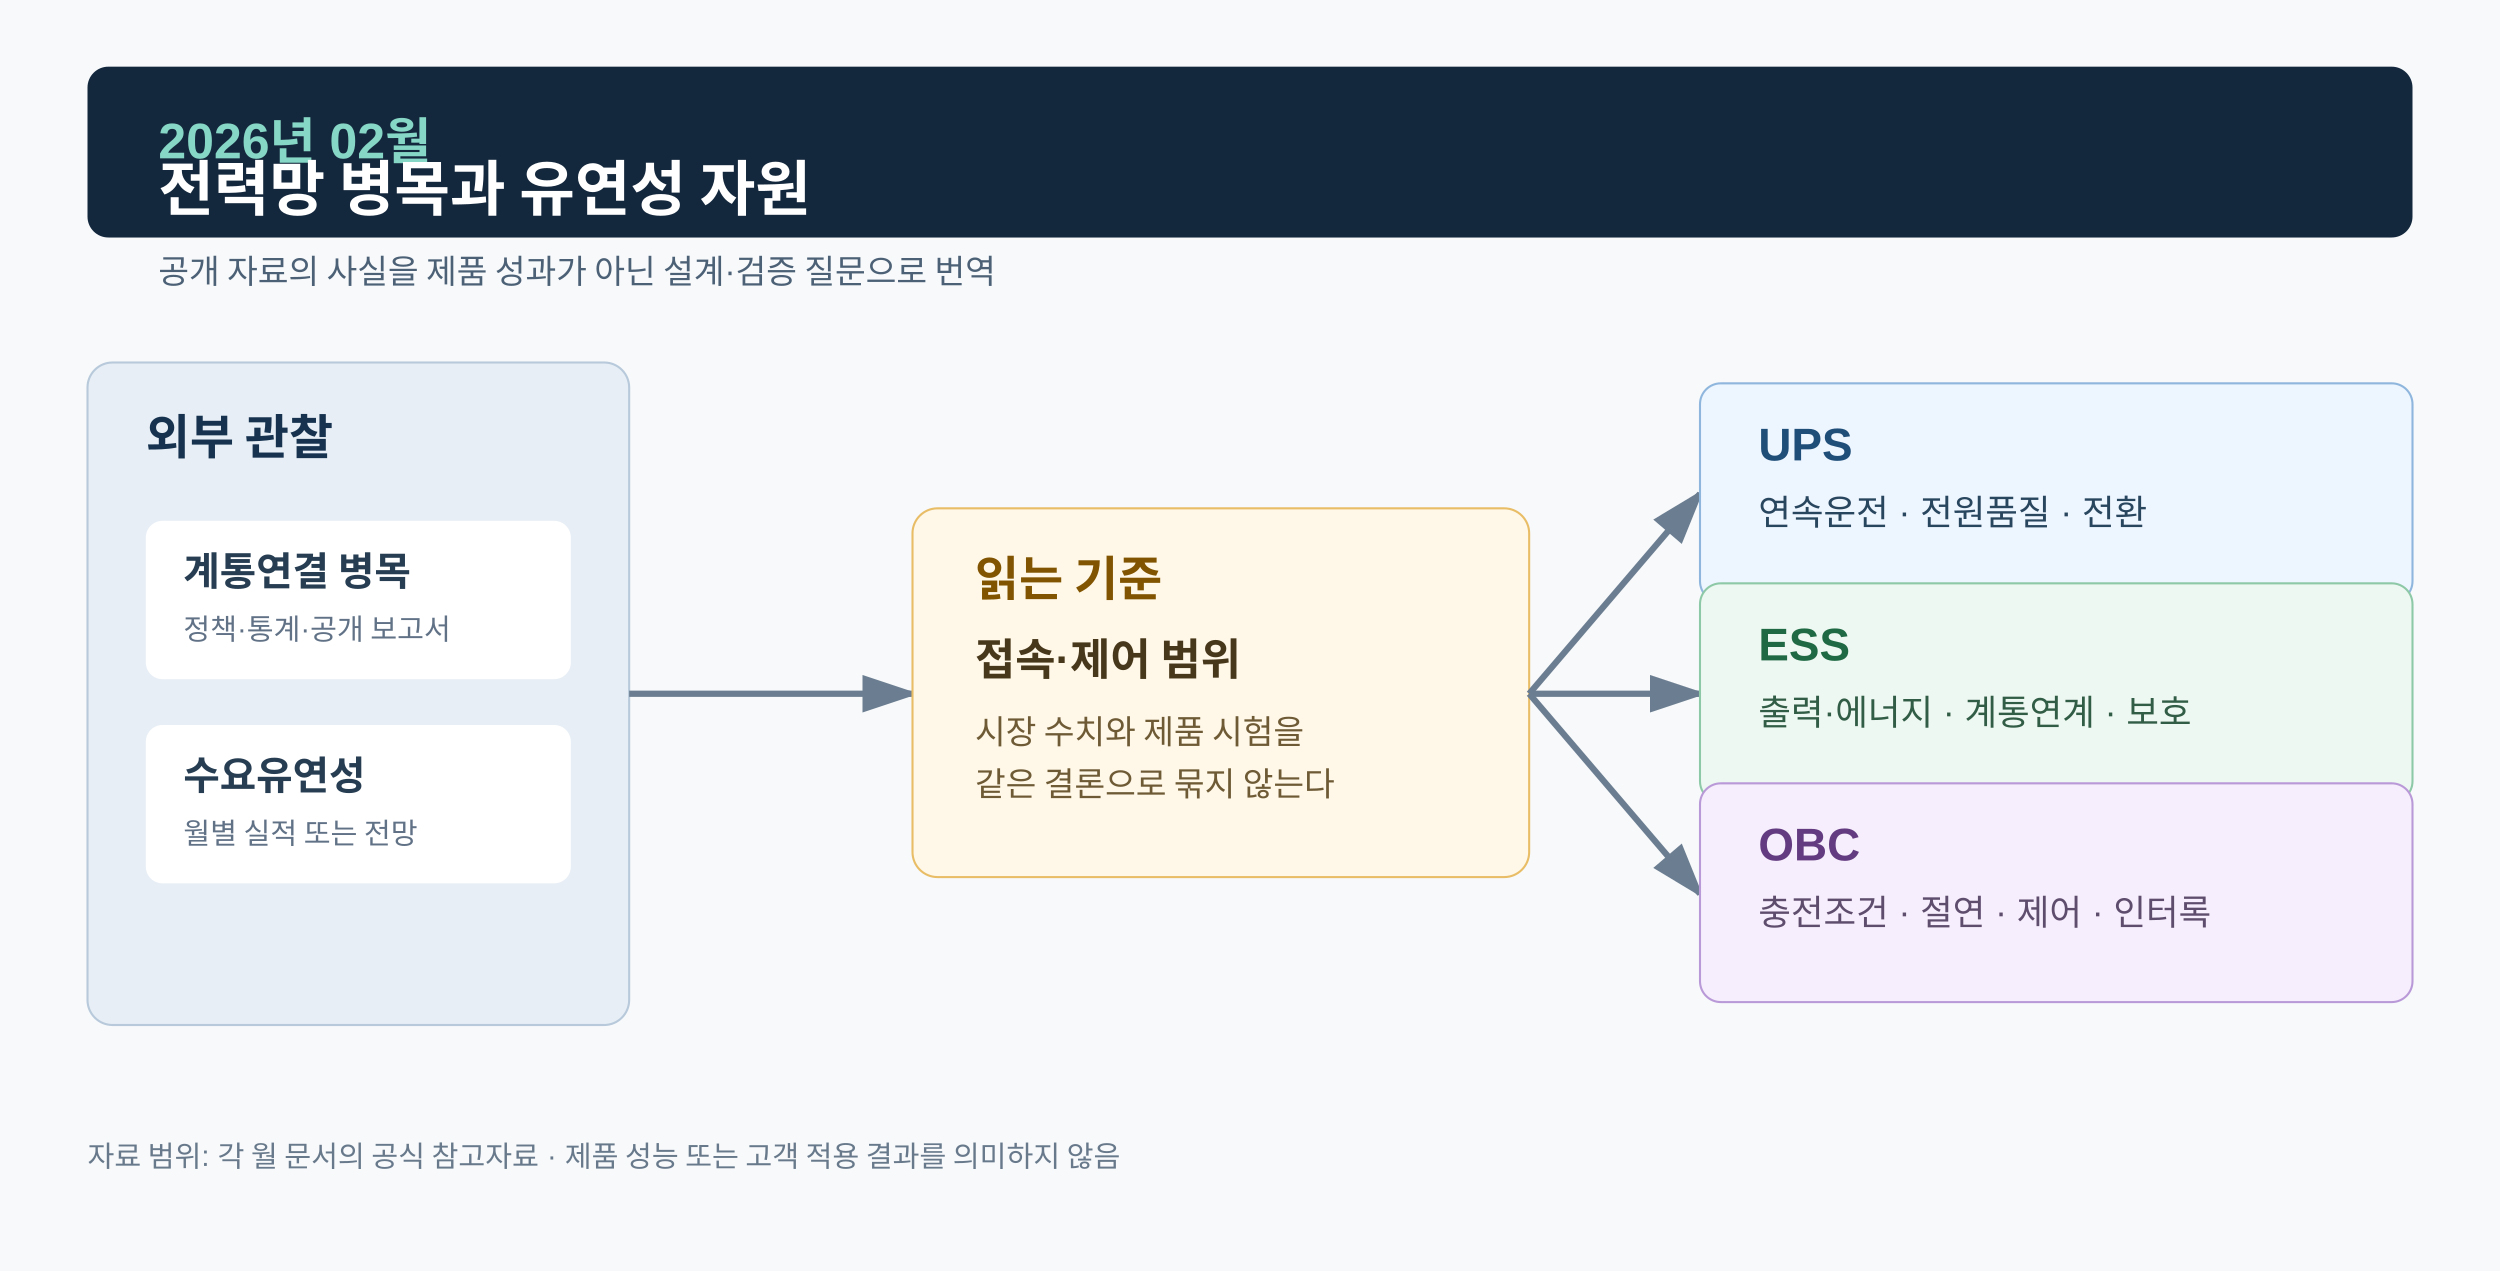
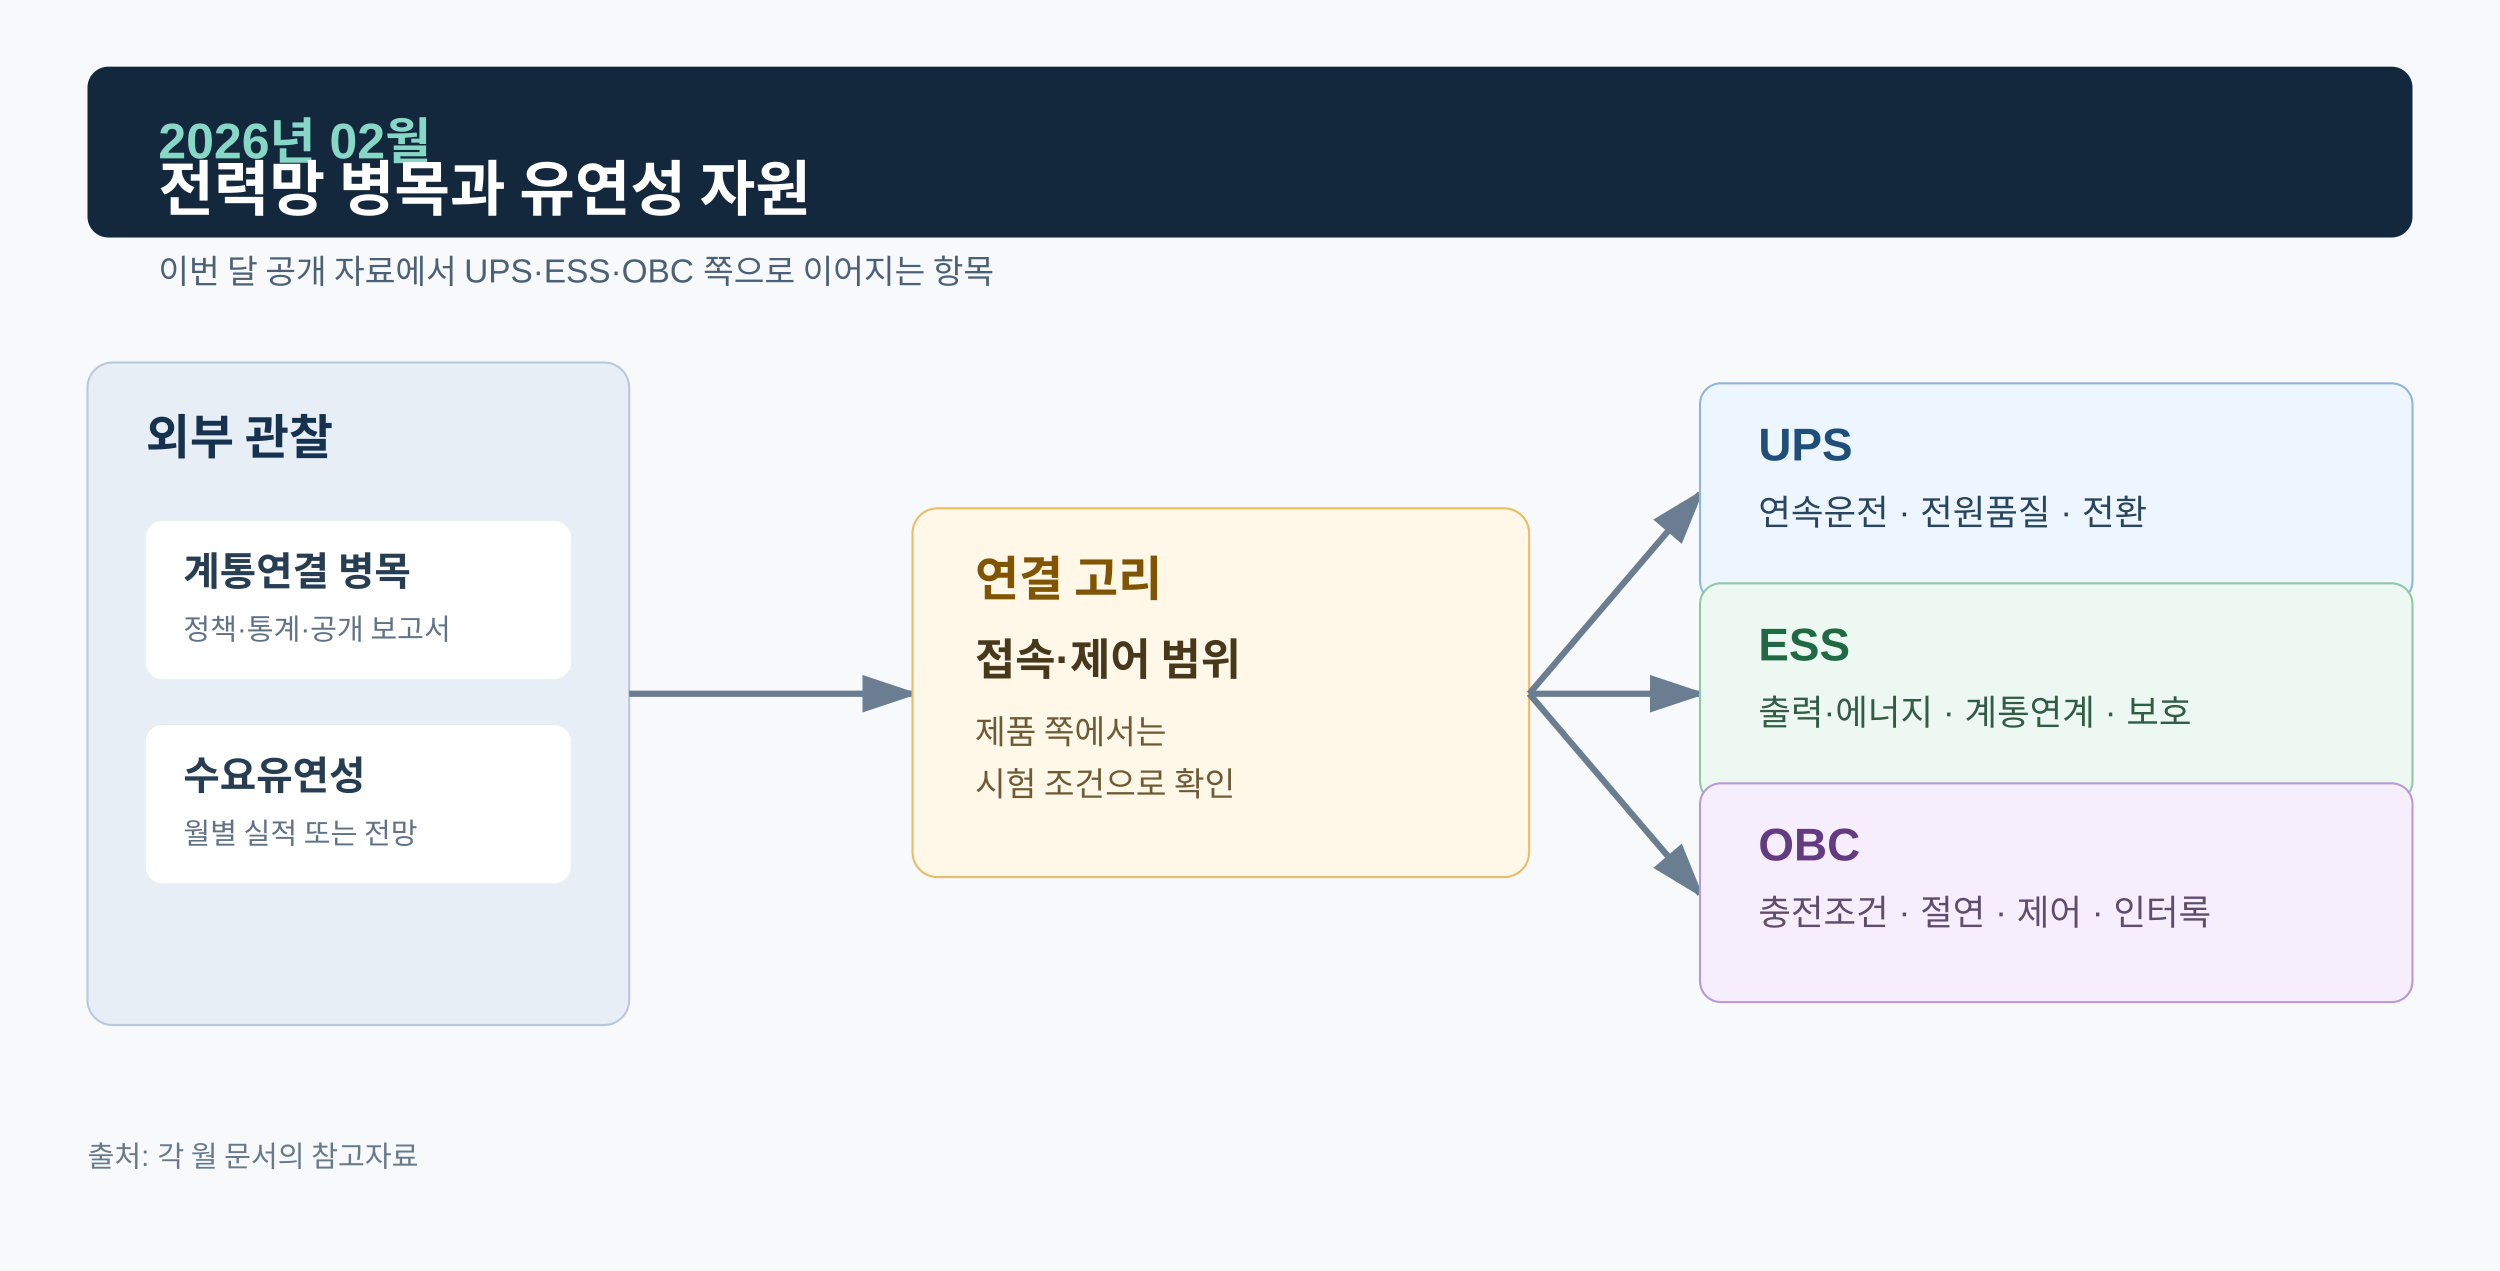
<svg xmlns="http://www.w3.org/2000/svg" width="1200" height="610" viewBox="0 0 1200 610" role="img" aria-labelledby="title desc">
  <defs>
    <marker id="arrow" markerWidth="10" markerHeight="10" refX="8" refY="3" orient="auto">
      <path d="M0,0 L0,6 L9,3 z" fill="#6b7d90" />
    </marker>
  </defs>
  <rect width="1200" height="610" fill="#f7f9fb" />
  <rect x="42" y="32" width="1116" height="82" rx="10" fill="#14283d" />
  <text x="76" y="76" fill="#87d7c6" font-family="Arial, sans-serif" font-size="24" font-weight="700">2026년 02월</text>
  <text x="76" y="101" fill="#ffffff" font-family="Arial, sans-serif" font-size="29" font-weight="700">전력망 병목과 유연성 자원</text>
-   <text x="76" y="136" fill="#4c6176" font-family="Arial, sans-serif" font-size="16">공개 자료의 사실을 제품 성과가 아닌 설계·검증 질문으로 번역</text>
+   <text x="76" y="136" fill="#4c6176" font-family="Arial, sans-serif" font-size="16">이번 달 공개 자료에서 UPS·ESS·OBC 쪽으로 이어지는 항목</text>
  <rect x="42" y="174" width="260" height="318" rx="12" fill="#e7eef5" stroke="#b7c9da" />
  <text x="70" y="218" fill="#16324f" font-family="Arial, sans-serif" font-size="23" font-weight="700">외부 관찰</text>
  <rect x="70" y="250" width="204" height="76" rx="8" fill="#ffffff" />
  <text x="88" y="281" fill="#263d52" font-family="Arial, sans-serif" font-size="19" font-weight="700">계통연결 병목</text>
  <text x="88" y="307" fill="#617287" font-family="Arial, sans-serif" font-size="14">정책·통계·공개 보고서</text>
  <rect x="70" y="348" width="204" height="76" rx="8" fill="#ffffff" />
  <text x="88" y="379" fill="#263d52" font-family="Arial, sans-serif" font-size="19" font-weight="700">수요유연성</text>
  <text x="88" y="405" fill="#617287" font-family="Arial, sans-serif" font-size="14">월별 실적 또는 전망</text>
  <path d="M302 333 L438 333" fill="none" stroke="#6b7d90" stroke-width="3" marker-end="url(#arrow)" />
  <rect x="438" y="244" width="296" height="177" rx="12" fill="#fff7e7" stroke="#e8bd66" />
-   <text x="468" y="286" fill="#805400" font-family="Arial, sans-serif" font-size="23" font-weight="700">읽는 기준</text>
+   <text x="468" y="286" fill="#805400" font-family="Arial, sans-serif" font-size="23" font-weight="700">연결 고리</text>
  <text x="468" y="324" fill="#47381b" font-family="Arial, sans-serif" font-size="21" font-weight="700">접속·제어 범위</text>
-   <text x="468" y="357" fill="#6e5b36" font-family="Arial, sans-serif" font-size="16">시장 수치와 제품 시험을</text>
-   <text x="468" y="382" fill="#6e5b36" font-family="Arial, sans-serif" font-size="16">같은 결론으로 묶지 않는다</text>
+   <text x="468" y="357" fill="#6e5b36" font-family="Arial, sans-serif" font-size="16">제품 쪽에서는</text>
+   <text x="468" y="382" fill="#6e5b36" font-family="Arial, sans-serif" font-size="16">시험 조건으로 확인</text>
  <path d="M734 333 L816 237" fill="none" stroke="#6b7d90" stroke-width="3" marker-end="url(#arrow)" />
  <path d="M734 333 L816 333" fill="none" stroke="#6b7d90" stroke-width="3" marker-end="url(#arrow)" />
  <path d="M734 333 L816 429" fill="none" stroke="#6b7d90" stroke-width="3" marker-end="url(#arrow)" />
  <rect x="816" y="184" width="342" height="105" rx="10" fill="#edf5ff" stroke="#8fb6dd" />
  <text x="844" y="221" fill="#1f4e79" font-family="Arial, sans-serif" font-size="22" font-weight="700">UPS</text>
  <text x="844" y="252" fill="#29465f" font-family="Arial, sans-serif" font-size="17">연속운전 · 전원품질 · 전환</text>
  <rect x="816" y="280" width="342" height="105" rx="10" fill="#eef8f2" stroke="#8ec9a7" />
  <text x="844" y="317" fill="#1f6a44" font-family="Arial, sans-serif" font-size="22" font-weight="700">ESS</text>
  <text x="844" y="348" fill="#315c45" font-family="Arial, sans-serif" font-size="17">출력·에너지 · 계통연계 · 보호</text>
  <rect x="816" y="376" width="342" height="105" rx="10" fill="#f6eefc" stroke="#b999d7" />
  <text x="844" y="413" fill="#633b81" font-family="Arial, sans-serif" font-size="22" font-weight="700">OBC</text>
  <text x="844" y="444" fill="#5f4d6e" font-family="Arial, sans-serif" font-size="17">충전조건 · 절연 · 제어 · 인터록</text>
-   <text x="42" y="560" fill="#68798b" font-family="Arial, sans-serif" font-size="14">자료 범위: 각 월 문서의 공식 참고자료 · 제품 성능 또는 고객 적용 결과를 의미하지 않음</text>
+   <text x="42" y="560" fill="#68798b" font-family="Arial, sans-serif" font-size="14">출처: 각 월 문서의 참고자료</text>
</svg>
